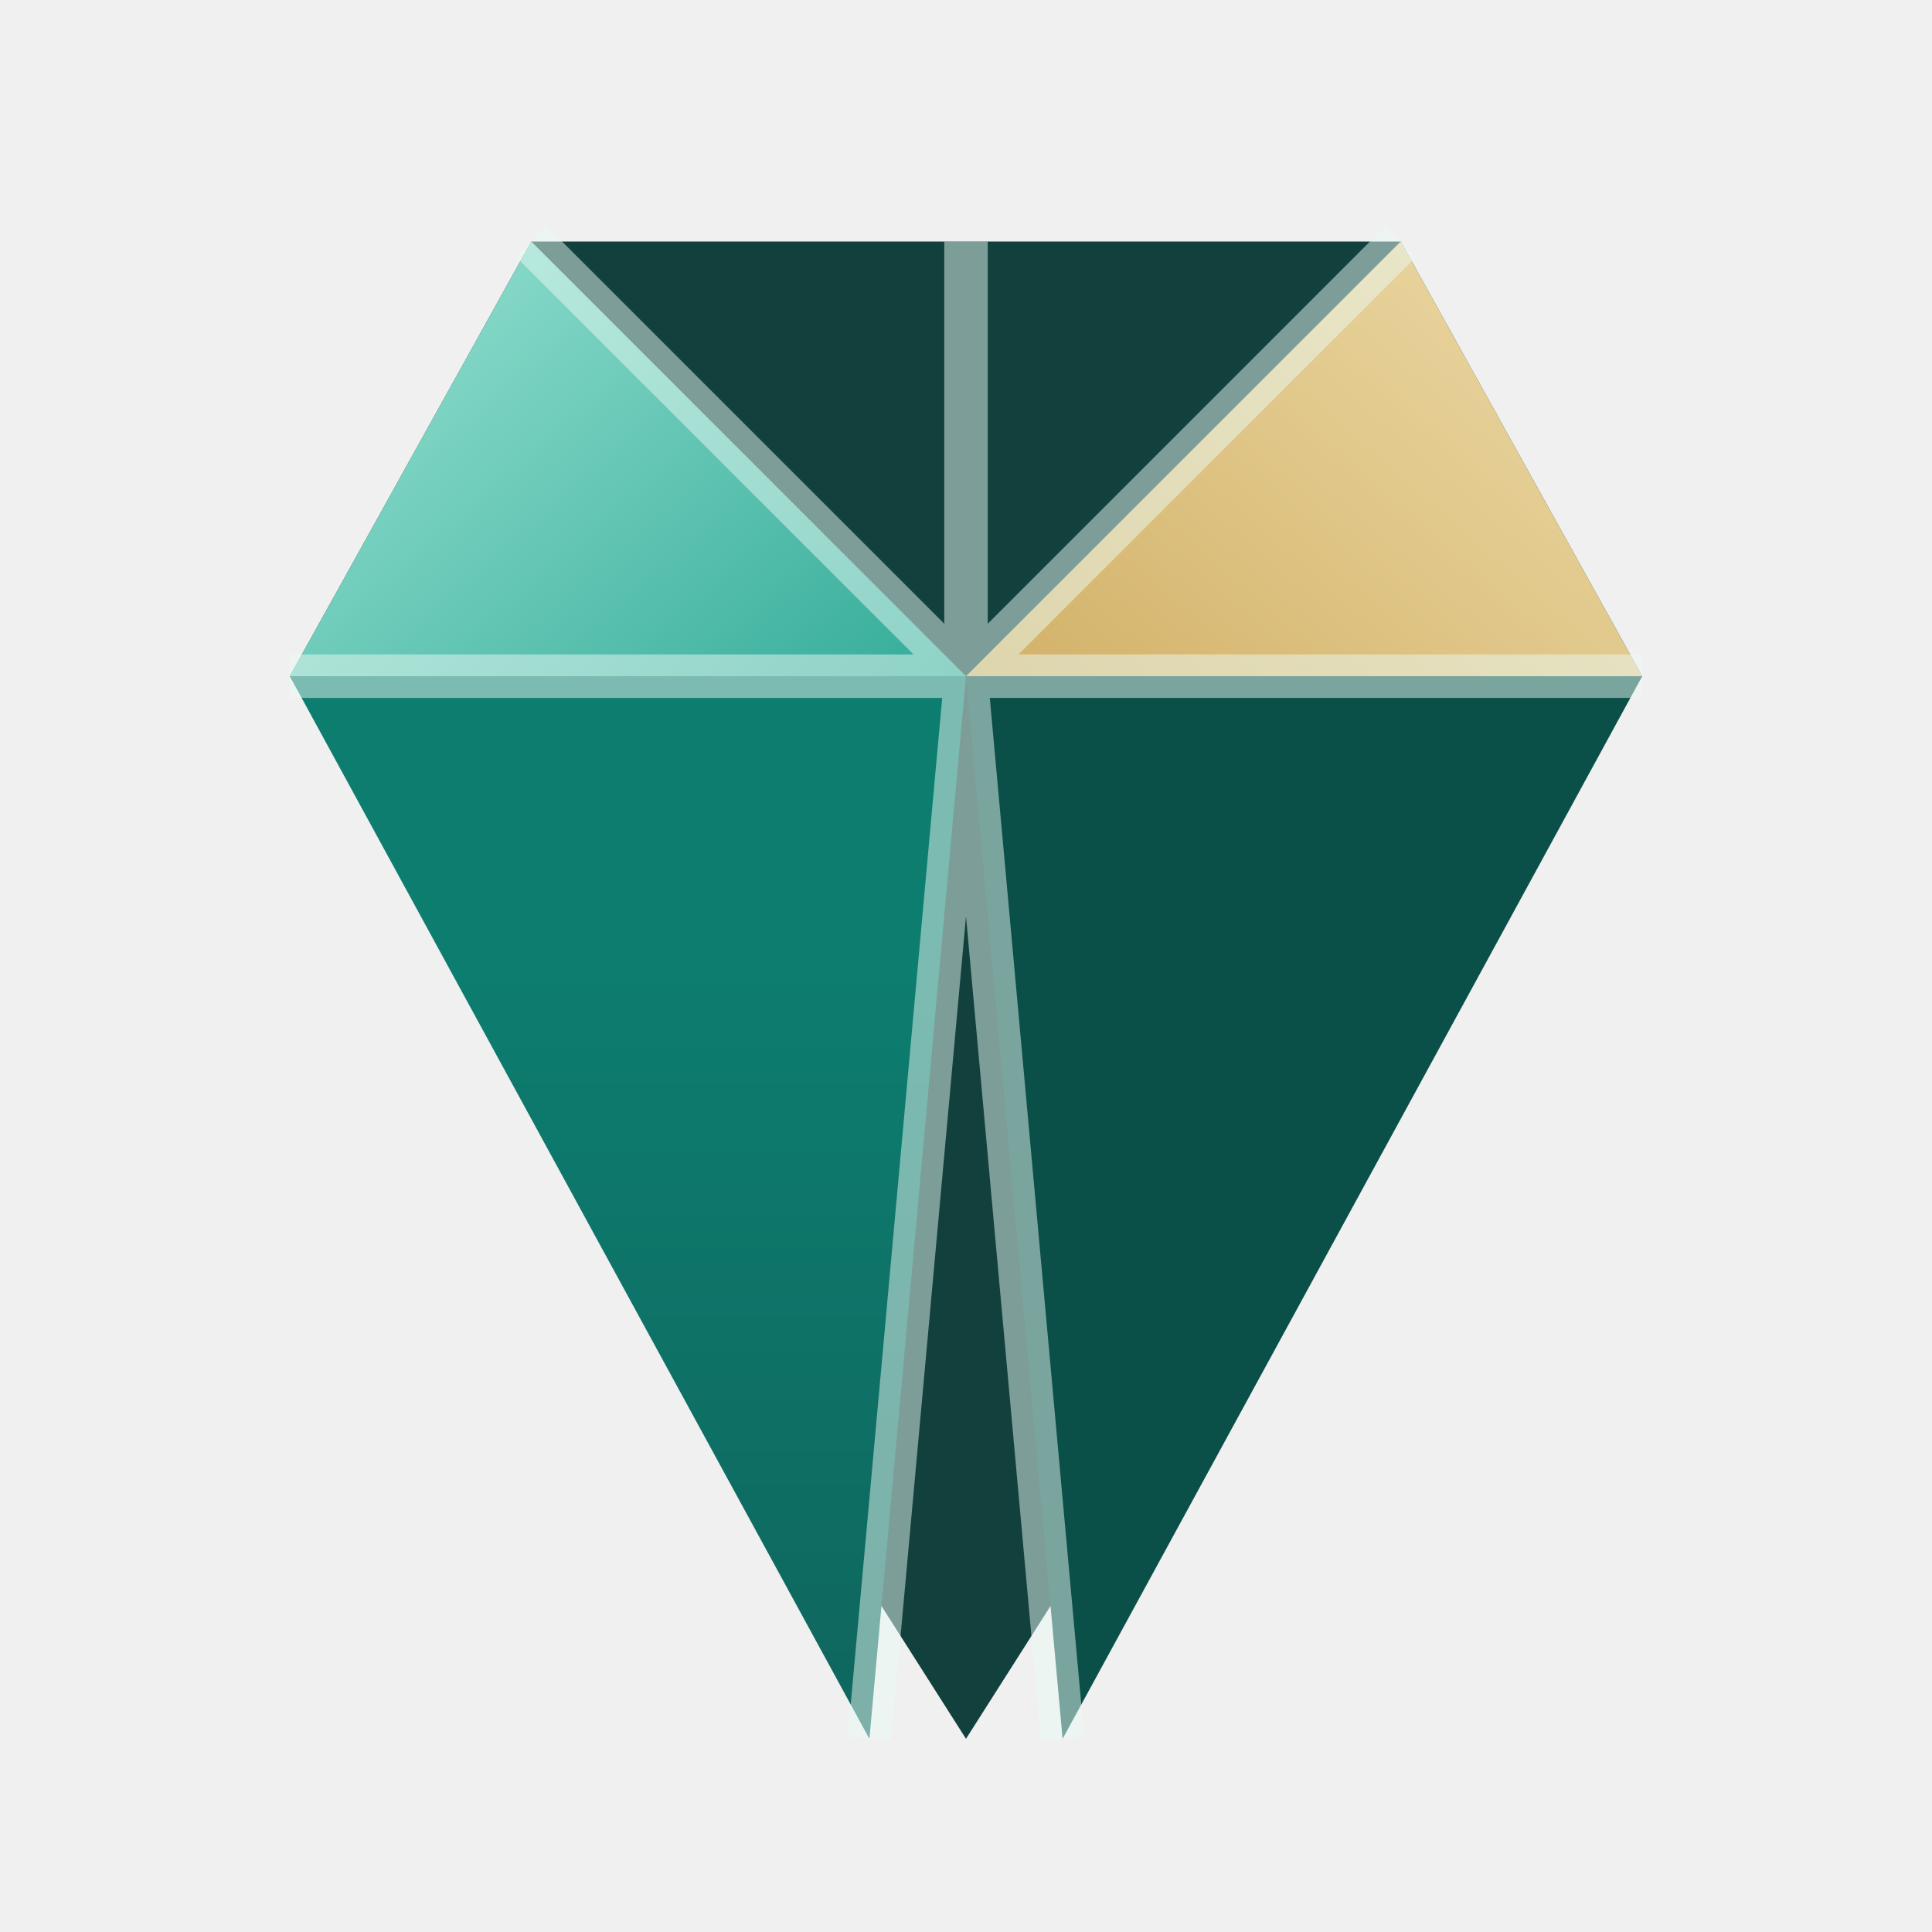
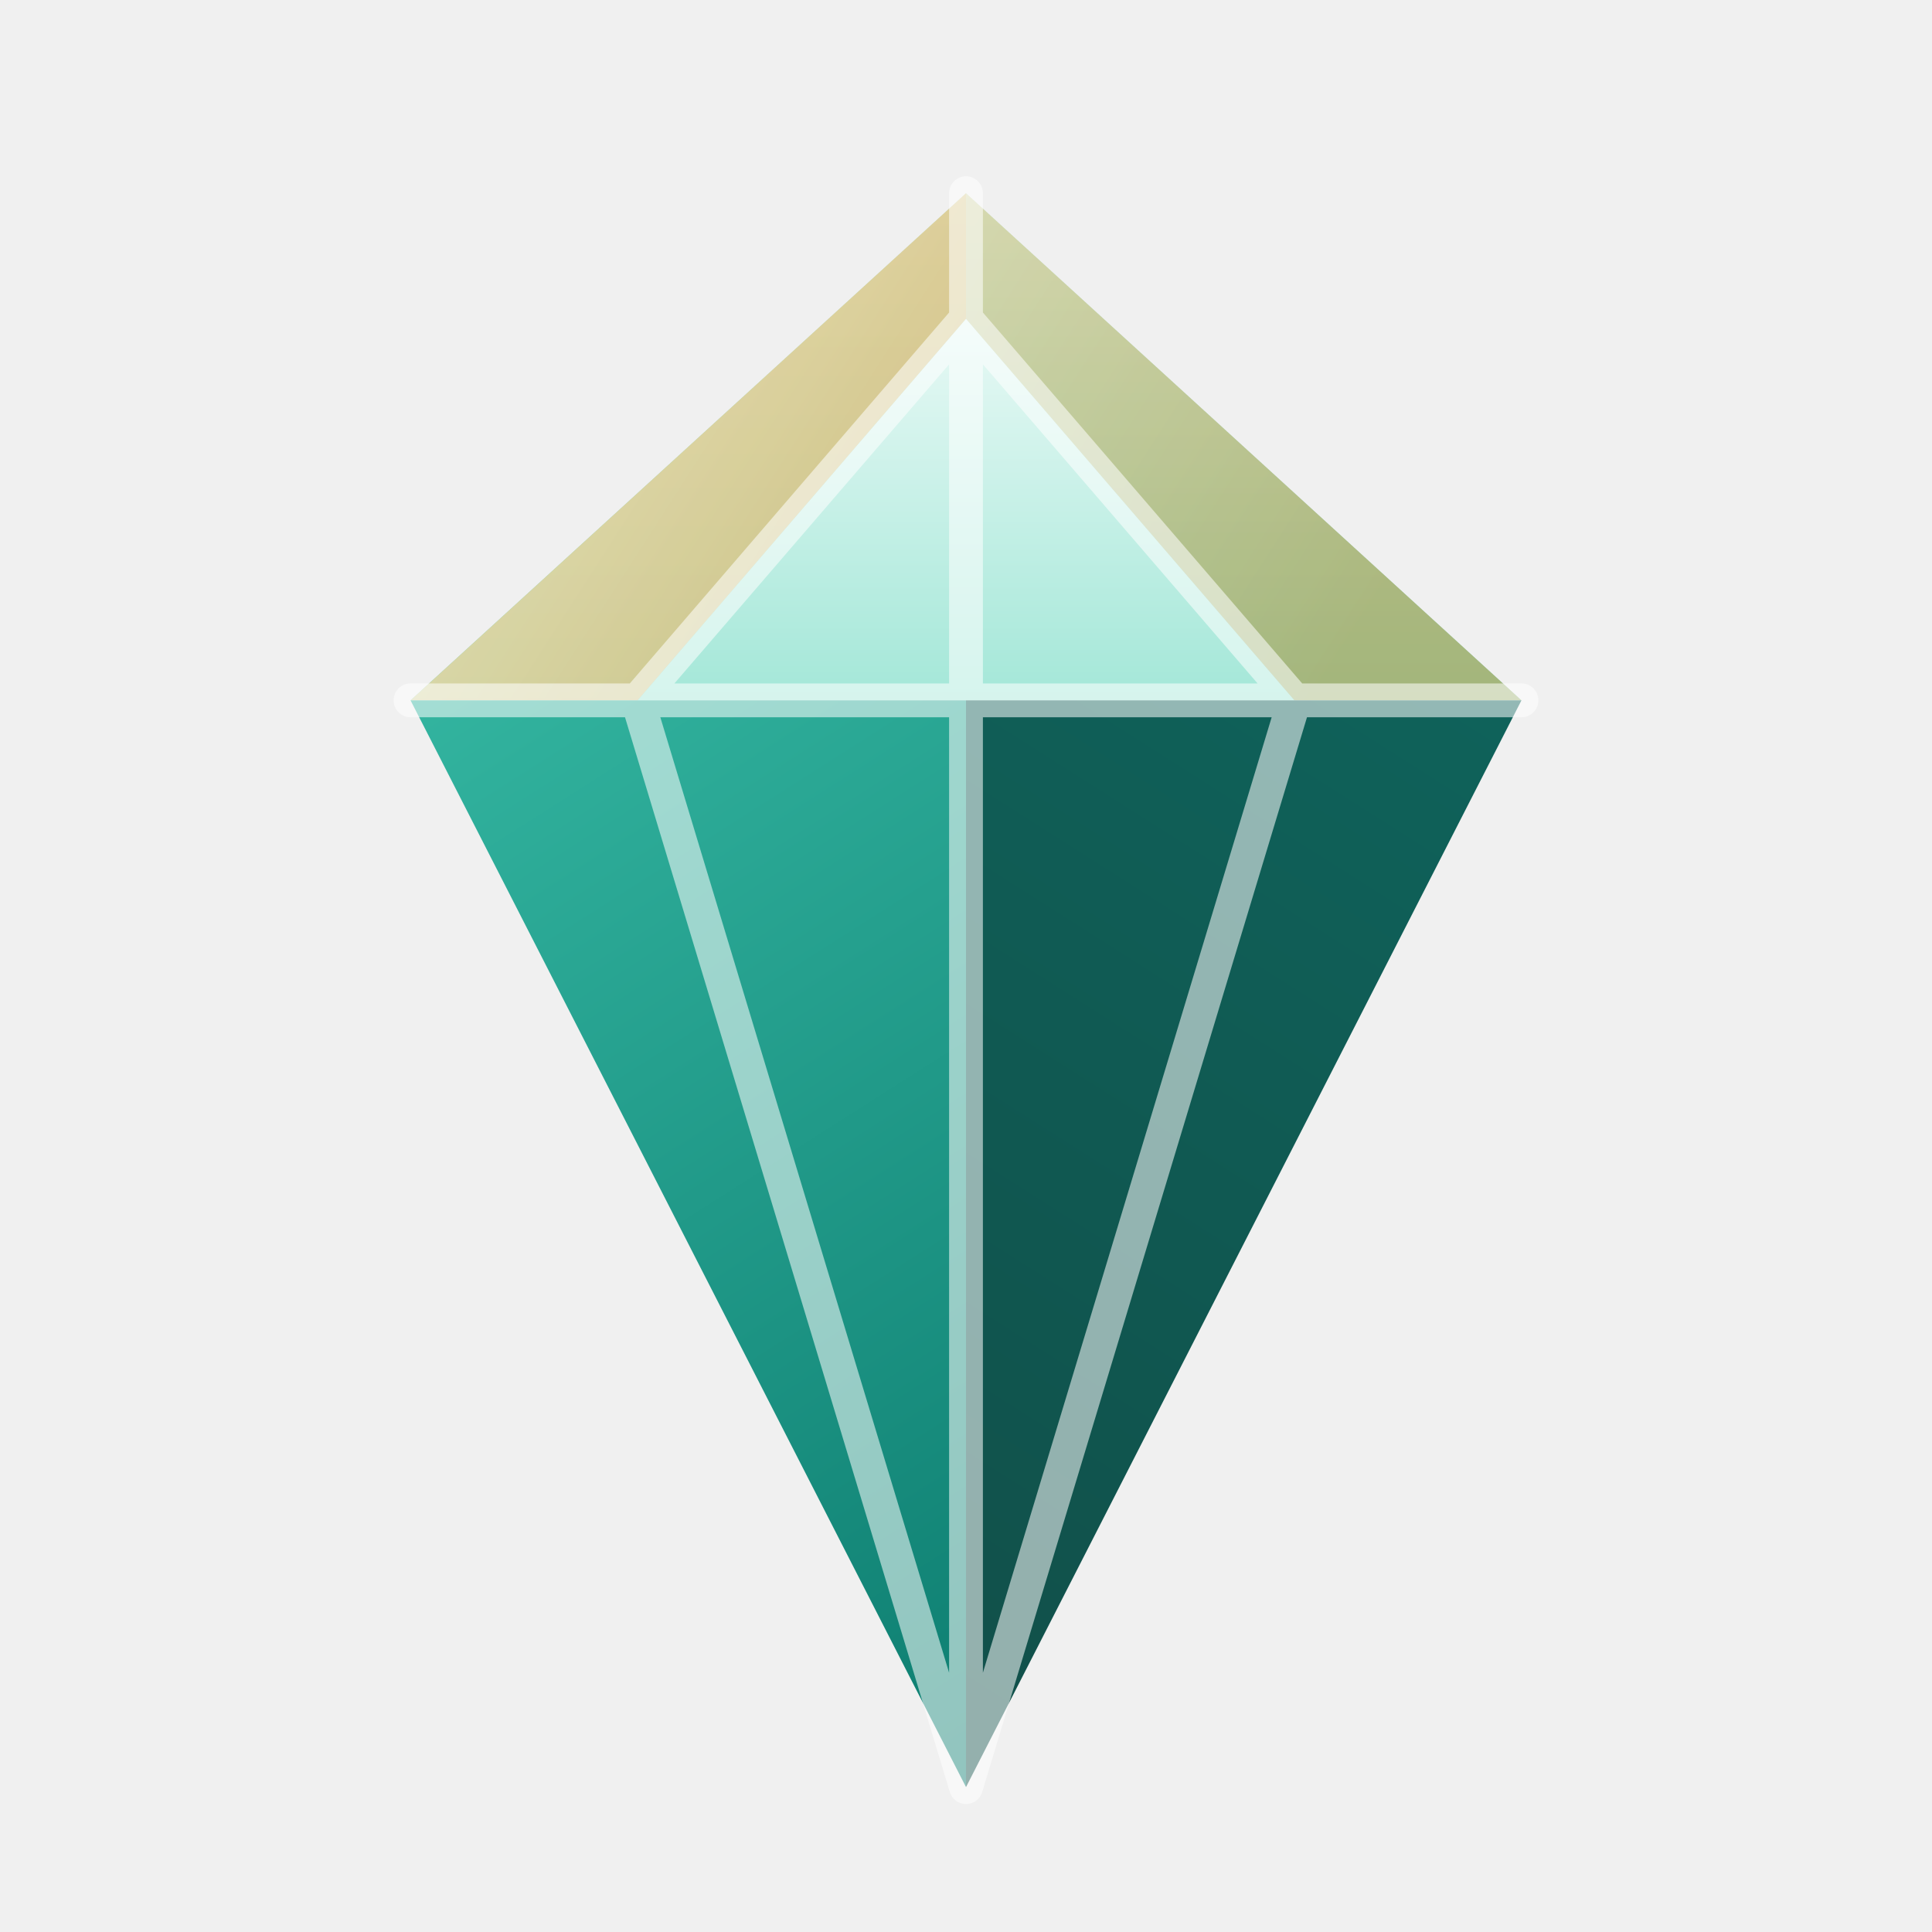
<svg xmlns="http://www.w3.org/2000/svg" width="40" height="40" viewBox="0 0 40 40" fill="none" role="img" aria-label="Crystal Qualet">
  <defs>
-     <linearGradient id="cq-facet-a" x1="6" y1="4" x2="20" y2="20" gradientUnits="userSpaceOnUse">
-       <stop stop-color="#9fe6d6" />
-       <stop offset="1" stop-color="#169b88" />
+     <linearGradient id="cq-crown" x1="20" y1="3" x2="20" y2="15" gradientUnits="userSpaceOnUse">
+       <stop stop-color="#cef3e9" />
+       <stop offset="1" stop-color="#66d2bd" />
    </linearGradient>
-     <linearGradient id="cq-facet-b" x1="34" y1="6" x2="20" y2="22" gradientUnits="userSpaceOnUse">
+     <linearGradient id="cq-tableg" x1="20" y1="4" x2="20" y2="15" gradientUnits="userSpaceOnUse">
+       <stop stop-color="#ffffff" />
+       <stop offset="1" stop-color="#9fe6d6" />
+     </linearGradient>
+     <linearGradient id="cq-left" x1="6" y1="15" x2="20" y2="37" gradientUnits="userSpaceOnUse">
+       <stop stop-color="#34b6a1" />
+       <stop offset="1" stop-color="#0d7d70" />
+     </linearGradient>
+     <linearGradient id="cq-right" x1="34" y1="15" x2="20" y2="37" gradientUnits="userSpaceOnUse">
+       <stop stop-color="#0f635b" />
+       <stop offset="1" stop-color="#114f49" />
+     </linearGradient>
+     <linearGradient id="cq-gold" x1="13" y1="6" x2="27" y2="15" gradientUnits="userSpaceOnUse">
      <stop stop-color="#ecd9a6" />
      <stop offset="1" stop-color="#c8a14e" />
    </linearGradient>
-     <linearGradient id="cq-facet-c" x1="20" y1="20" x2="20" y2="38" gradientUnits="userSpaceOnUse">
-       <stop stop-color="#0d7d70" />
-       <stop offset="1" stop-color="#0f635b" />
-     </linearGradient>
  </defs>
-   <path d="M11 5h18l5 9-14 22L6 14 11 5Z" fill="#11403d" />
-   <path d="M11 5 6 14h14L11 5Z" fill="url(#cq-facet-a)" />
-   <path d="M29 5l5 9H20L29 5Z" fill="url(#cq-facet-b)" />
-   <path d="M6 14h14l-2 22L6 14Z" fill="url(#cq-facet-c)" />
-   <path d="M34 14H20l2 22 12-22Z" fill="#0a4f48" />
-   <path d="M20 5v9m0 0L11 5m9 9 9-9M6 14h28M20 14l-2 22m2-22 2 22" stroke="#eafaf5" stroke-width="0.9" stroke-opacity="0.5" stroke-linejoin="round" />
+   <path d="M20 4 8.5 14.5h23L20 4Z" fill="url(#cq-crown)" />
+   <path d="M20 6.6 13.2 14.5h13.6L20 6.6Z" fill="url(#cq-tableg)" />
+   <path d="M20 4 8.5 14.5h4.7L20 6.6V4Z" fill="url(#cq-gold)" opacity="0.85" />
+   <path d="M20 4l11.5 10.5h-4.7L20 6.6V4Z" fill="url(#cq-gold)" opacity="0.6" />
+   <path d="M8.5 14.5 20 37 20 14.5H8.5Z" fill="url(#cq-left)" />
+   <path d="M31.5 14.5 20 37V14.5h11.5Z" fill="url(#cq-right)" />
+   <path d="M8.5 14.5h23M20 4v33M13.2 14.5 20 37l6.8-22.5M20 6.6 13.2 14.5m6.8-7.9 6.8 7.9" stroke="#ffffff" stroke-width="0.7" stroke-opacity="0.55" stroke-linejoin="round" stroke-linecap="round" />
</svg>
